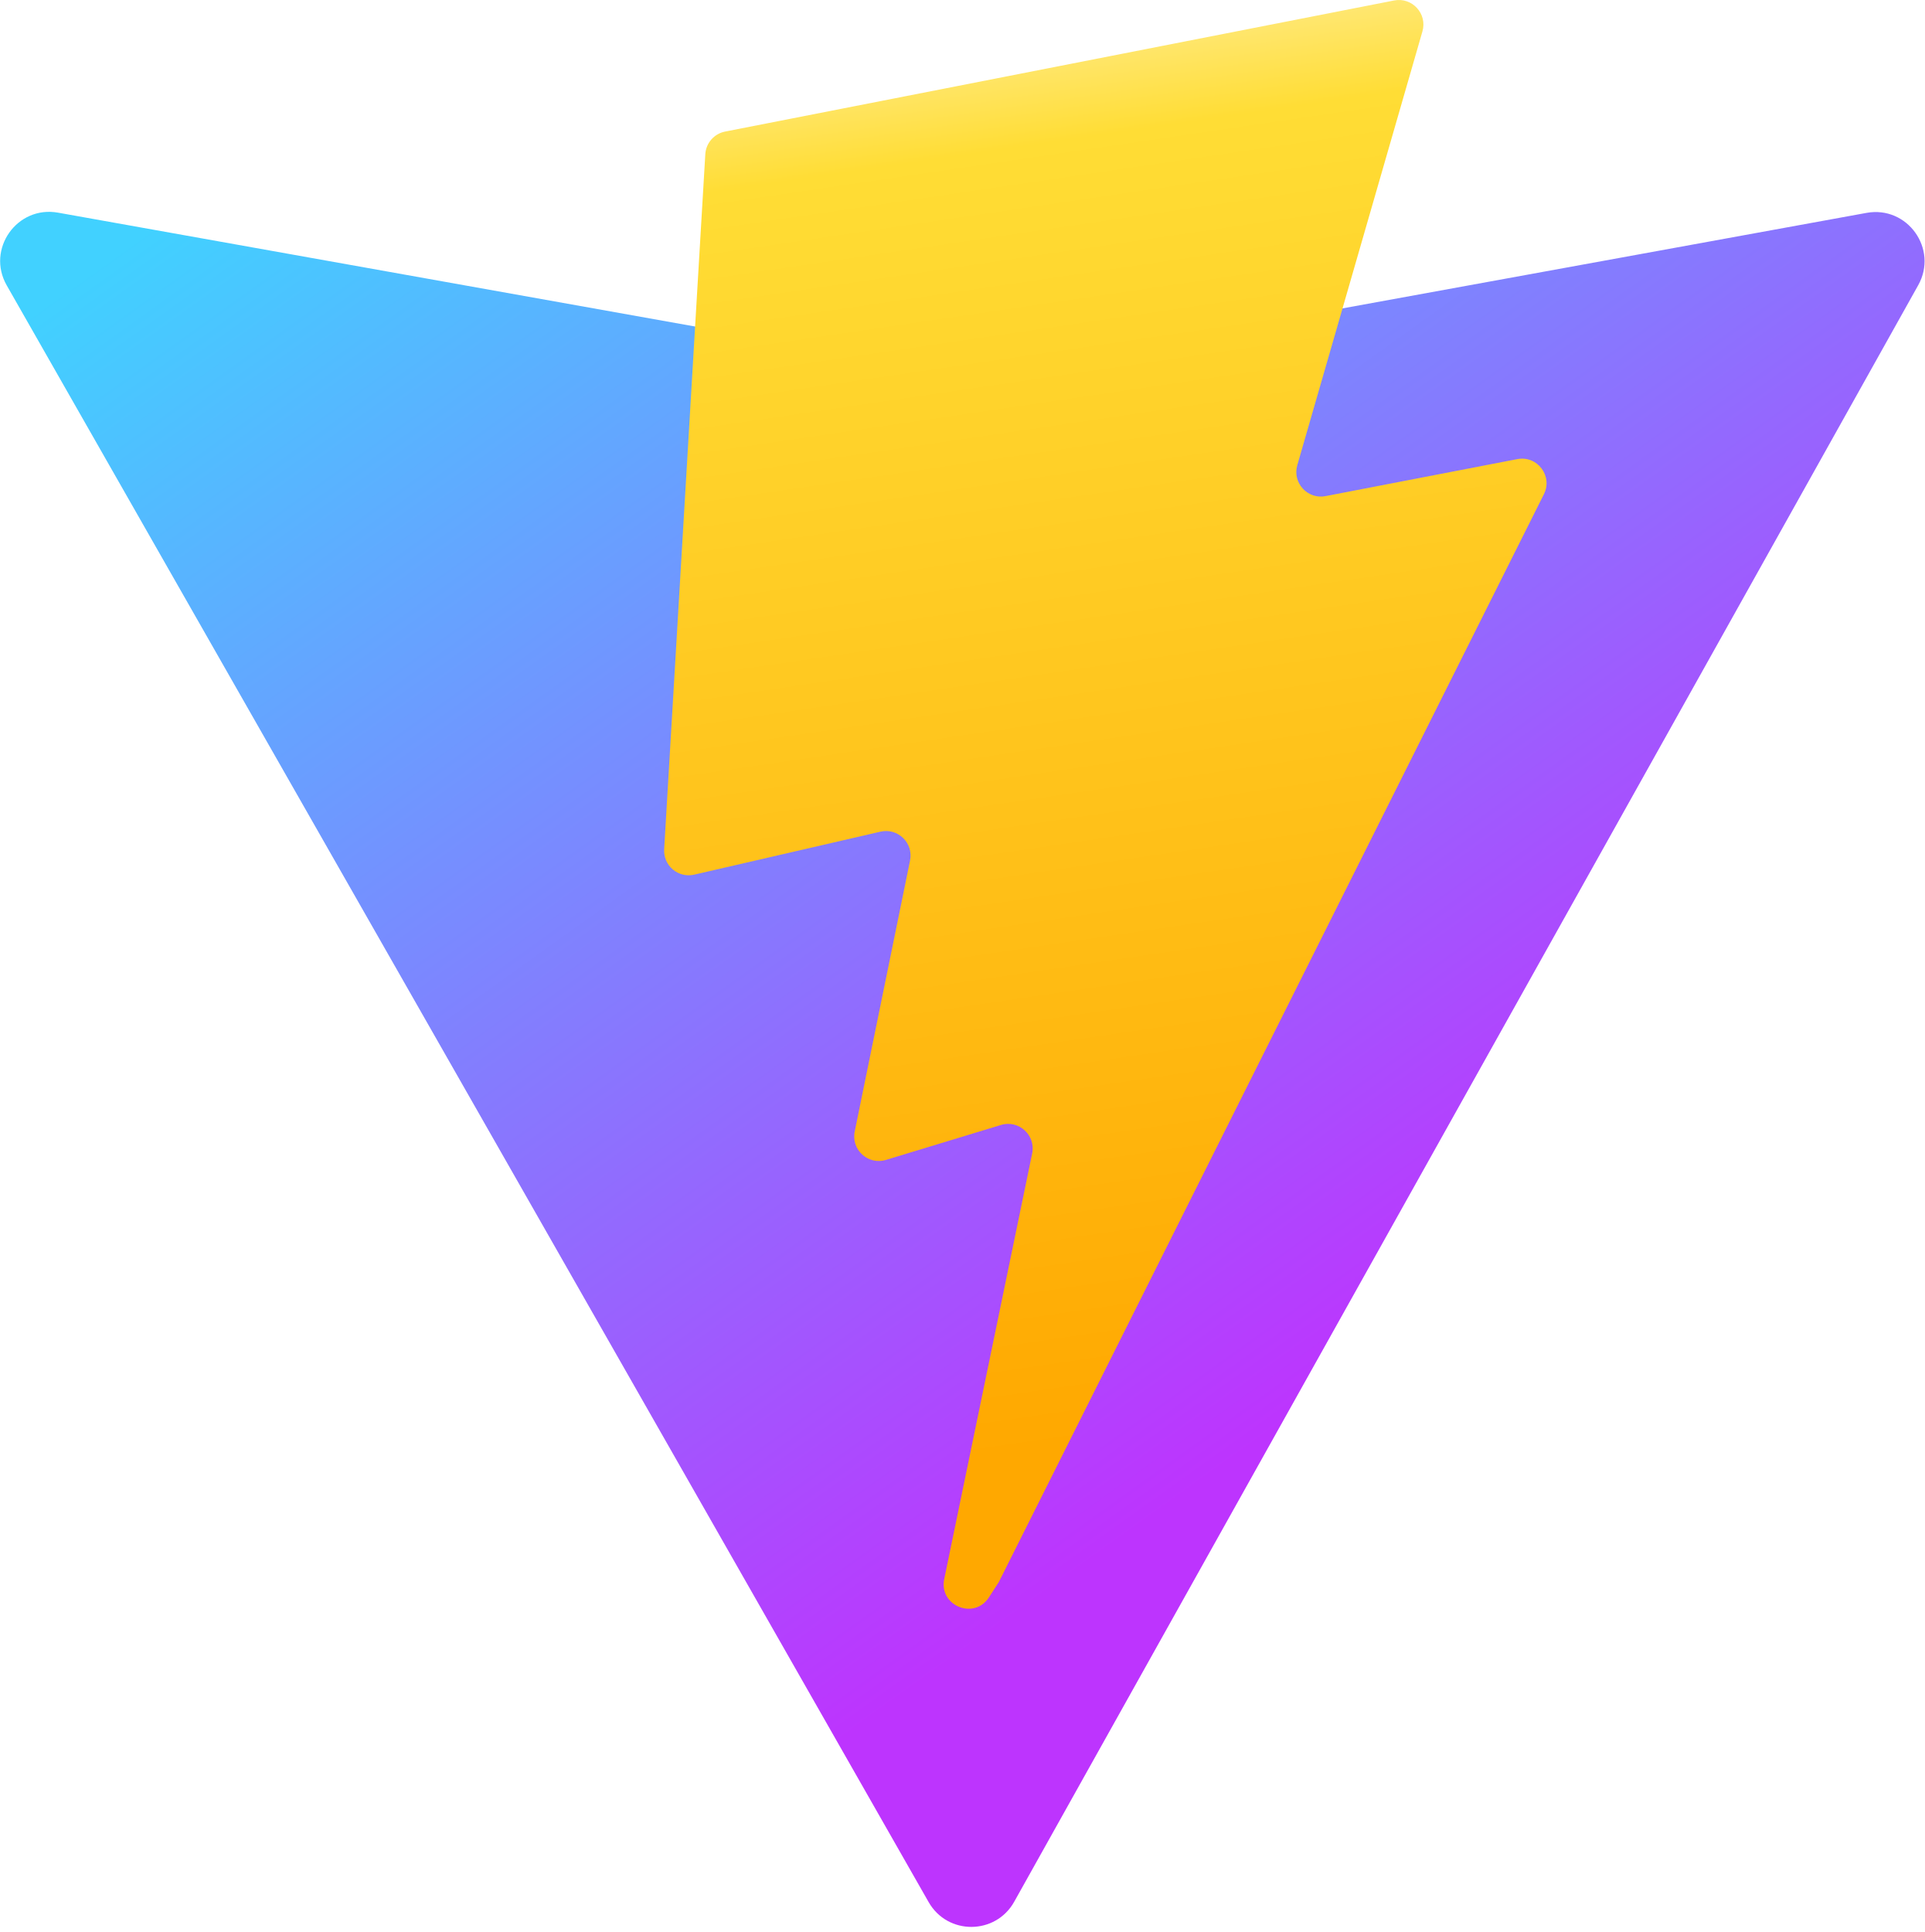
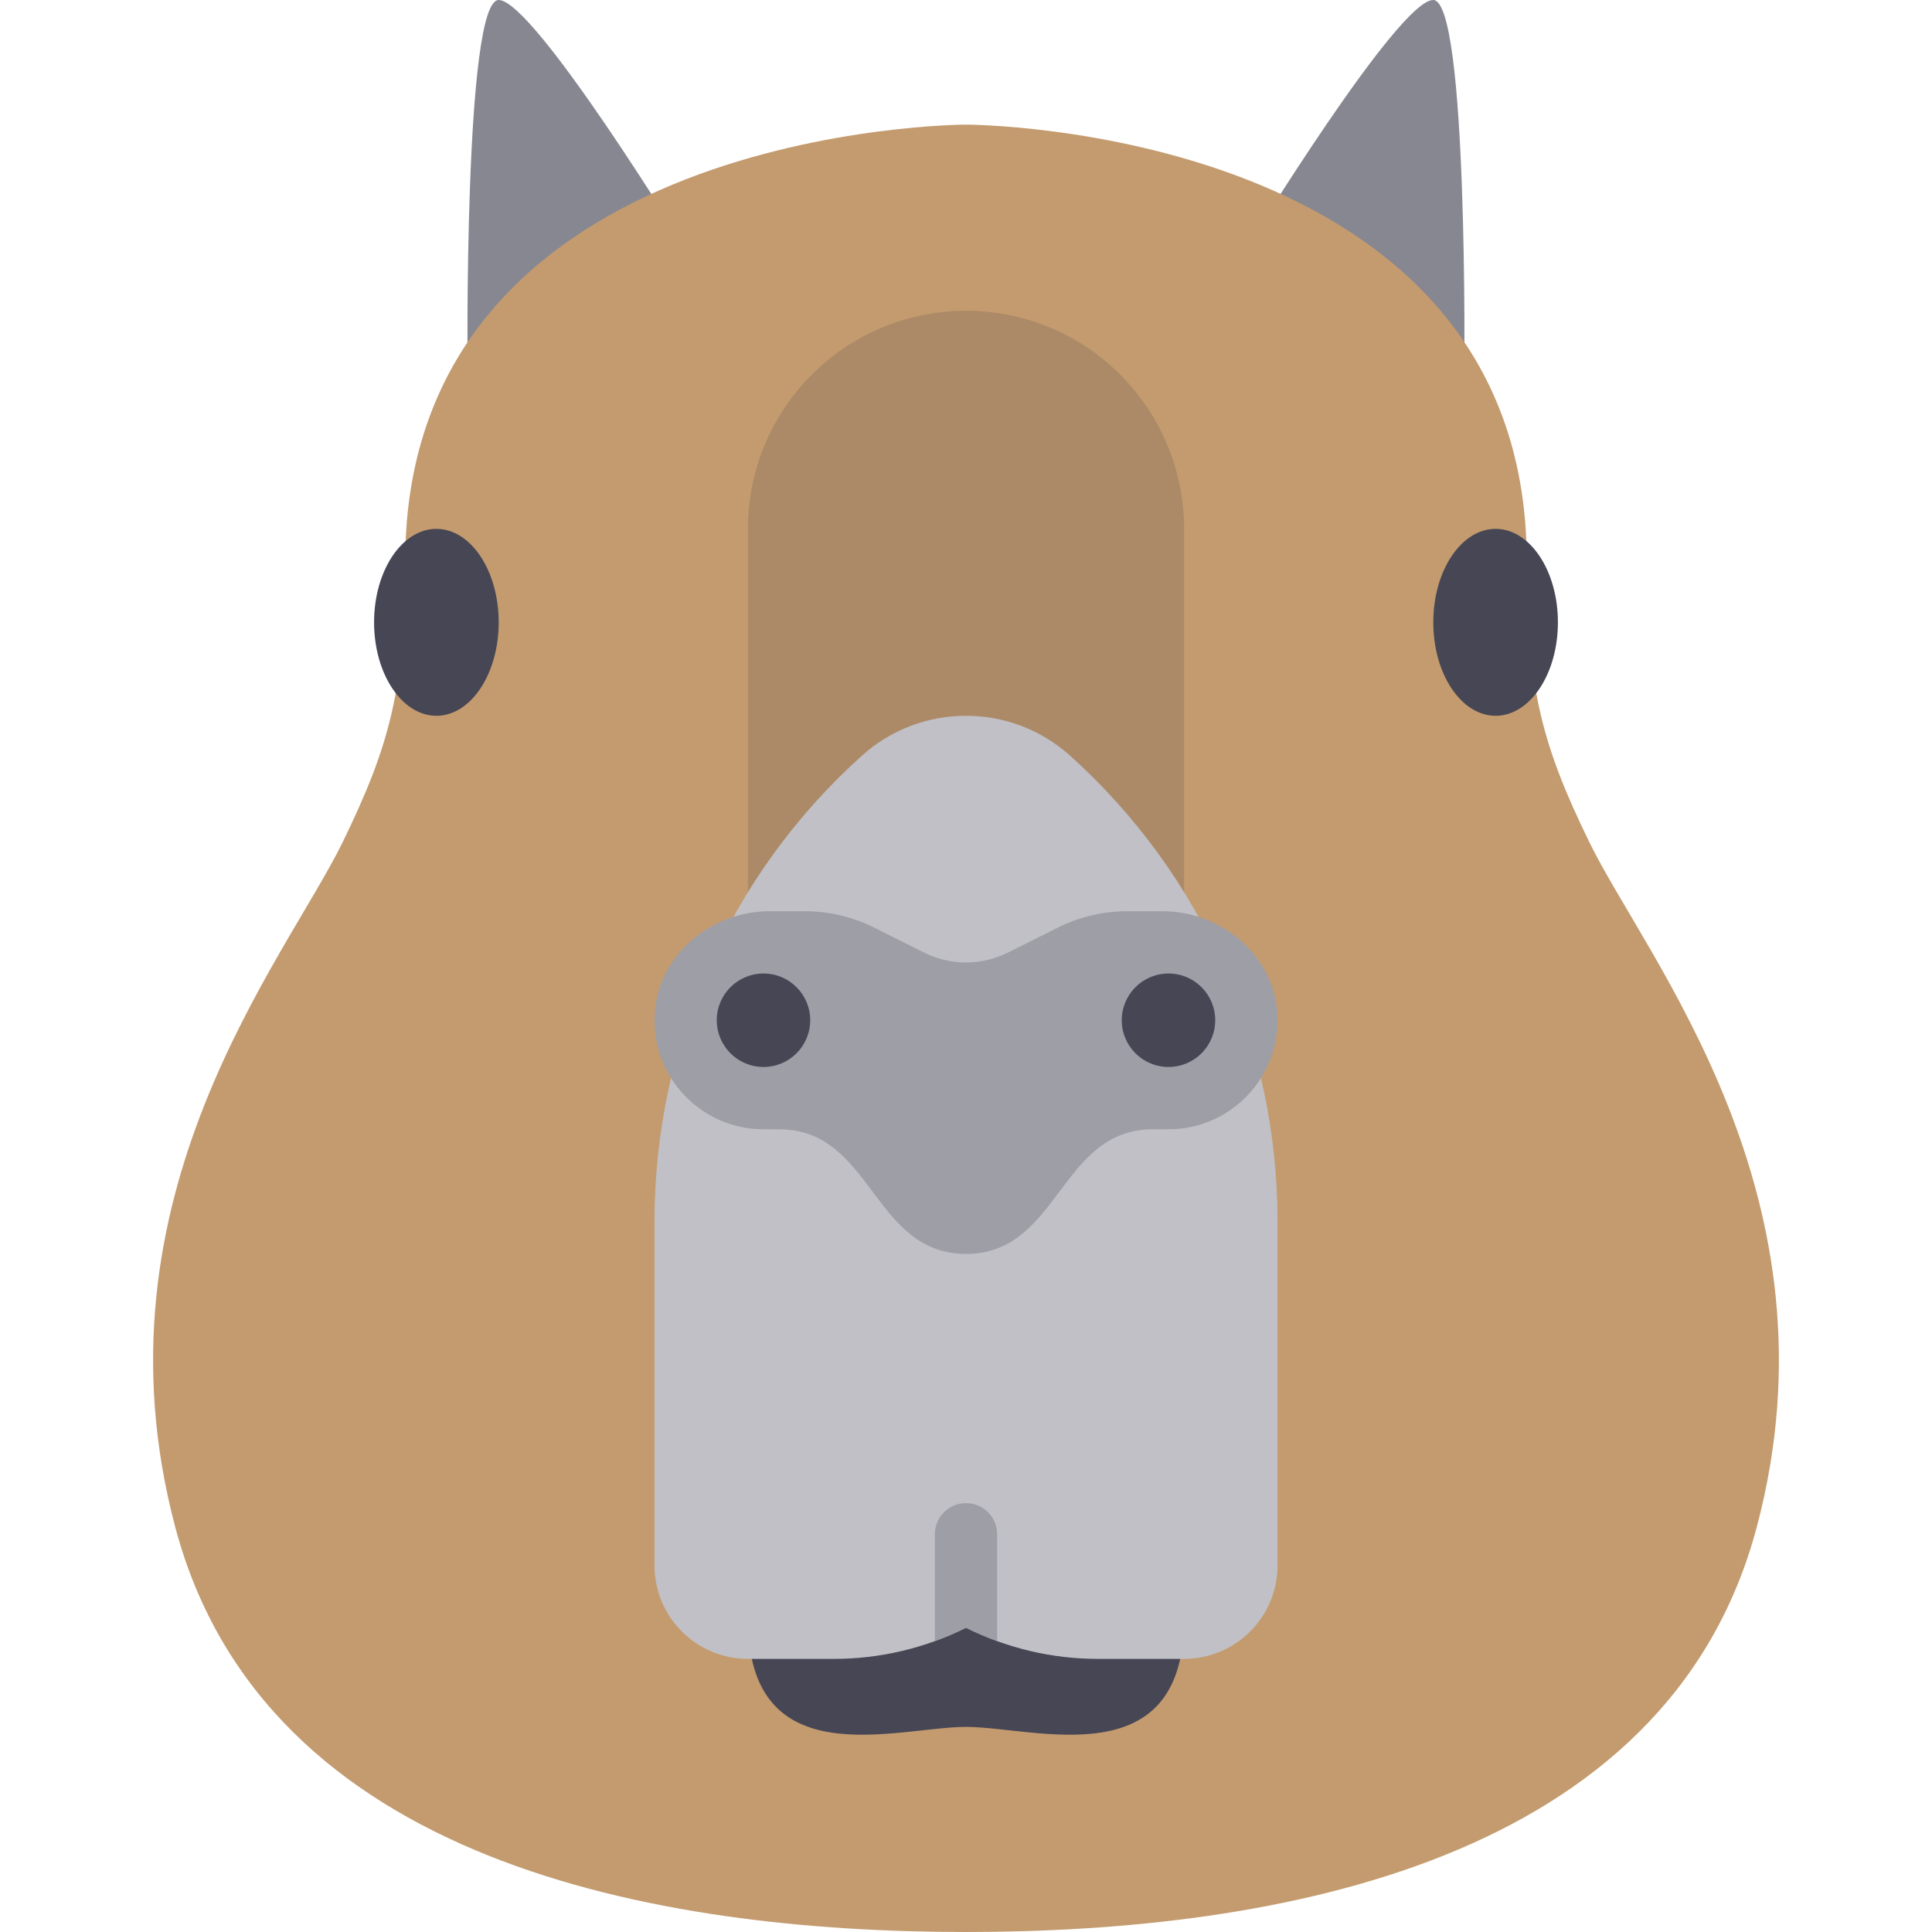
- <svg xmlns="http://www.w3.org/2000/svg" aria-hidden="true" role="img" class="iconify iconify--logos" width="31.88" height="32" preserveAspectRatio="xMidYMid meet" viewBox="0 0 256 257">
-   <defs>
-     <linearGradient id="IconifyId1813088fe1fbc01fb466" x1="-.828%" x2="57.636%" y1="7.652%" y2="78.411%">
-       <stop offset="0%" stop-color="#41D1FF" />
-       <stop offset="100%" stop-color="#BD34FE" />
-     </linearGradient>
-     <linearGradient id="IconifyId1813088fe1fbc01fb467" x1="43.376%" x2="50.316%" y1="2.242%" y2="89.03%">
-       <stop offset="0%" stop-color="#FFEA83" />
-       <stop offset="8.333%" stop-color="#FFDD35" />
-       <stop offset="100%" stop-color="#FFA800" />
-     </linearGradient>
-   </defs>
-   <path fill="url(#IconifyId1813088fe1fbc01fb466)" d="M255.153 37.938L134.897 252.976c-2.483 4.44-8.862 4.466-11.382.048L.875 37.958c-2.746-4.814 1.371-10.646 6.827-9.67l120.385 21.517a6.537 6.537 0 0 0 2.322-.004l117.867-21.483c5.438-.991 9.574 4.796 6.877 9.62Z" />
-   <path fill="url(#IconifyId1813088fe1fbc01fb467)" d="M185.432.063L96.44 17.501a3.268 3.268 0 0 0-2.634 3.014l-5.474 92.456a3.268 3.268 0 0 0 3.997 3.378l24.777-5.718c2.318-.535 4.413 1.507 3.936 3.838l-7.361 36.047c-.495 2.426 1.782 4.5 4.151 3.78l15.304-4.649c2.372-.72 4.652 1.36 4.15 3.788l-11.698 56.621c-.732 3.542 3.979 5.473 5.943 2.437l1.313-2.028l72.516-144.72c1.215-2.423-.88-5.186-3.54-4.672l-25.505 4.922c-2.396.462-4.435-1.77-3.759-4.114l16.646-57.705c.677-2.35-1.37-4.583-3.769-4.113Z" />
+ <svg xmlns="http://www.w3.org/2000/svg" height="800px" width="800px" version="1.1" id="Layer_1" viewBox="0 0 512 512" xml:space="preserve">
+   <g>
+     <path style="fill:#878791;" d="M181.696,65.849c0,0-40.248-65.849-49.536-65.849s-8.256,98.873-8.256,98.873L181.696,65.849z" />
+     <path style="fill:#878791;" d="M330.27,65.849c0,0,40.248-65.849,49.536-65.849c9.288,0,8.256,98.873,8.256,98.873L330.27,65.849z" />
+   </g>
+   <path style="fill:#C39B6E;" d="M256,512c81.872,0,185.928-18.287,209.564-107.328c23.285-87.72-29.233-150.366-44.444-181.632  c-12.384-25.456-16.512-40.592-16.512-74.304C404.608,33.152,256,33.023,256,33.023s-148.608,0.129-148.608,115.713  c0,33.712-4.128,48.848-16.512,74.304c-15.211,31.265-67.729,93.912-44.444,181.632C70.072,493.714,174.128,512,256,512z" />
+   <path style="fill:#AC8A67;" d="M256,82.361L256,82.361c-31.918,0-57.792,25.874-57.792,57.792v206.4  c0,31.918,25.874,57.792,57.792,57.792l0,0c31.918,0,57.792-25.874,57.792-57.792v-206.4C313.792,108.235,287.918,82.361,256,82.361  z" />
+   <g>
+     <path style="fill:#464655;" d="M313.792,429.03c0,42.147-39.553,28.617-57.792,28.617s-57.792,13.53-57.792-28.617   s25.874-28.617,57.792-28.617S313.792,386.882,313.792,429.03z" />
+     <ellipse style="fill:#464655;" cx="115.646" cy="164.924" rx="16.512" ry="24.768" />
+     <ellipse style="fill:#464655;" cx="396.35" cy="164.924" rx="16.512" ry="24.768" />
+   </g>
+   <path style="fill:#C0C0C6;" d="M283.628,200.296l-0.012-0.011c-7.849-7.065-17.732-10.597-27.615-10.597  c-9.883,0-19.765,3.531-27.615,10.597l-0.012,0.011c-34.966,31.47-54.932,76.303-54.932,123.346v91.214  c0,13.679,11.089,24.768,24.768,24.768h22.819c12.14,0,24.115-2.827,34.973-8.256c10.859,5.429,22.832,8.256,34.973,8.256h22.819  c13.679,0,24.768-11.089,24.768-24.768v-91.214C338.56,276.599,318.594,231.767,283.628,200.296z" />
+   <g>
+     <path style="fill:#9E9EA6;" d="M308.029,241.48h-9.262c-6.409,0-12.73,1.492-18.461,4.358l-13.228,6.614   c-6.973,3.487-15.181,3.487-22.154,0l-13.228-6.614c-5.732-2.866-12.053-4.358-18.461-4.358h-9.262   c-15.647,0-29.672,11.716-30.49,27.342c-0.873,16.665,12.381,30.45,28.855,30.45h4.128c24.768,0,24.768,33.024,49.536,33.024   s24.768-33.024,49.536-33.024h4.128c16.474,0,29.728-13.785,28.855-30.45C337.701,253.196,323.675,241.48,308.029,241.48z" />
+     <path style="fill:#9E9EA6;" d="M256,431.368c2.687,1.344,5.446,2.523,8.256,3.545V406.6c0-4.559-3.697-8.256-8.256-8.256   c-4.559,0-8.256,3.697-8.256,8.256v28.313C250.554,433.891,253.313,432.711,256,431.368z" />
+   </g>
+   <g>
+     <circle style="fill:#464655;" cx="202.334" cy="270.374" r="12.384" />
+     <circle style="fill:#464655;" cx="309.662" cy="270.374" r="12.384" />
+   </g>
</svg>
